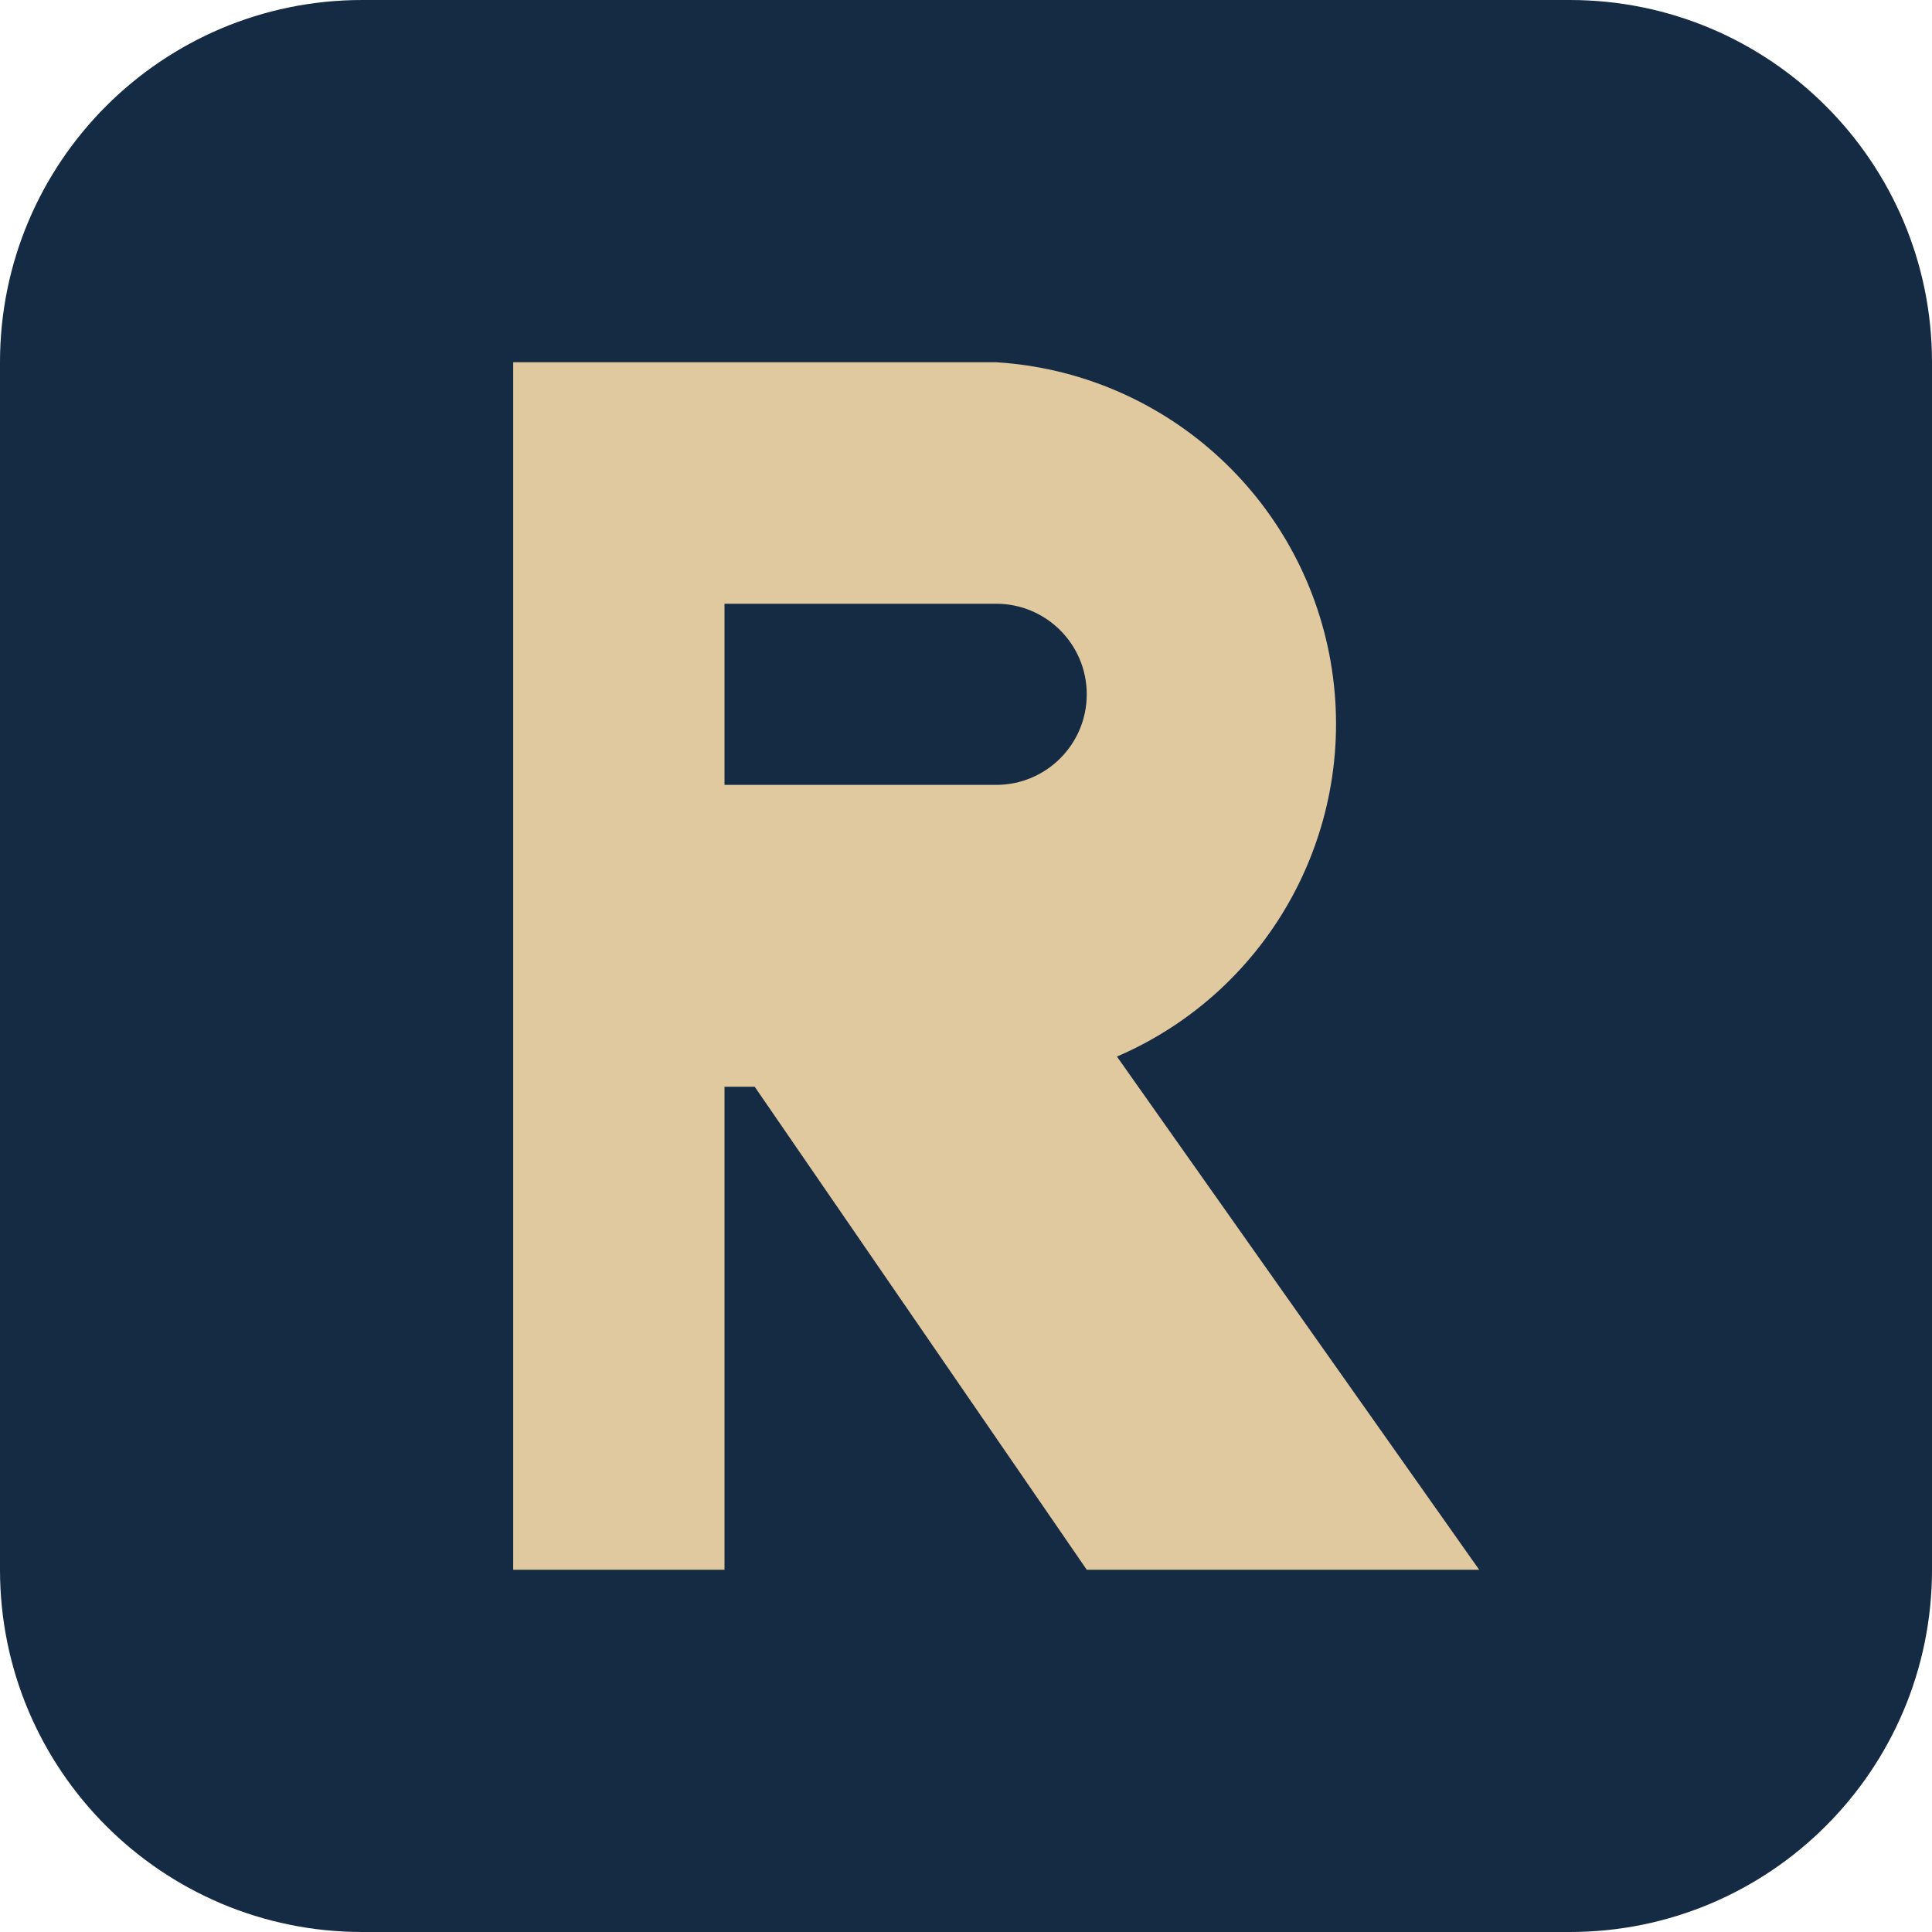
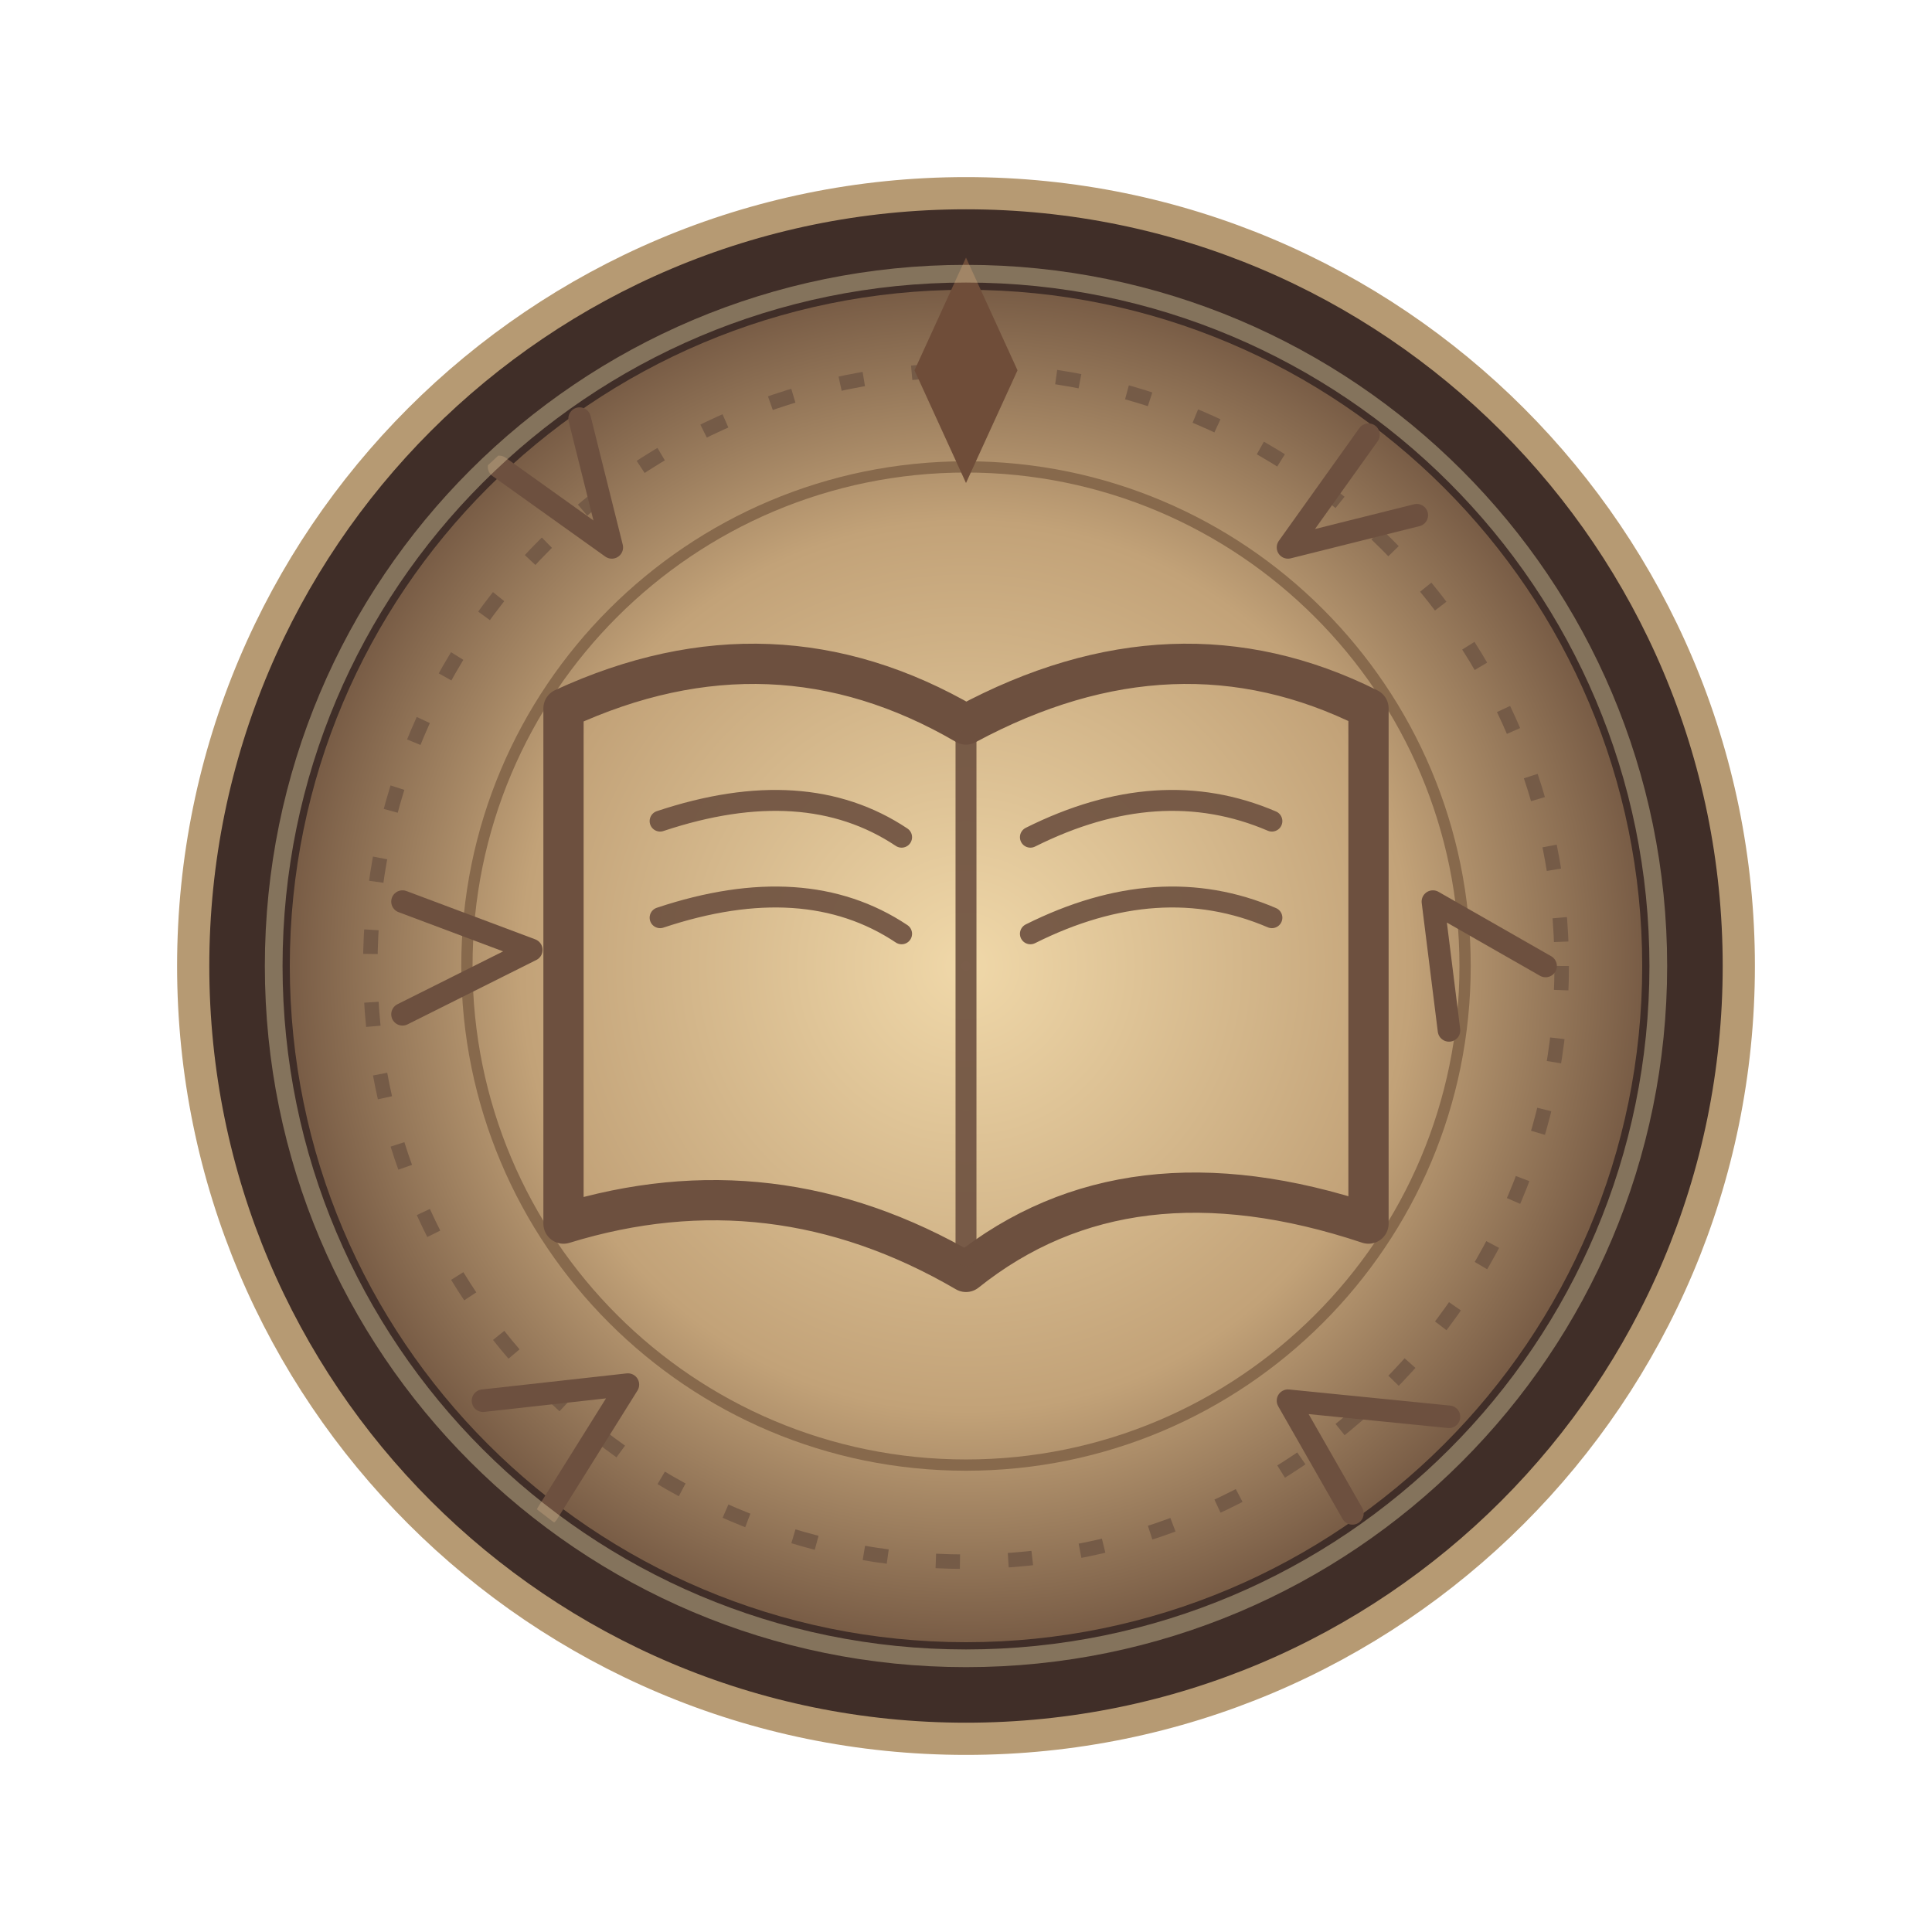
- <svg xmlns="http://www.w3.org/2000/svg" viewBox="0 0 64 64">
-   <rect width="64" height="64" rx="12" fill="#152a43" />
-   <path d="M17 52V12h16a12 12 0 0 1 4 23l12 17H36L25 36h-1v16H17Zm7-26h9a3 3 0 0 0 0-6h-9v6Z" fill="#e0c89f" />
+ <svg xmlns="http://www.w3.org/2000/svg" viewBox="0 0 120 120">
+   <defs>
+     <radialGradient id="paper">
+       <stop stop-color="#f0d8a9" />
+       <stop offset=".65" stop-color="#c2a278" />
+       <stop offset="1" stop-color="#765a44" />
+     </radialGradient>
+     <clipPath id="disc">
+       <circle cx="60" cy="60" r="43" />
+     </clipPath>
+   </defs>
+   <circle cx="60" cy="60" r="48" fill="#402e28" stroke="#b69a73" stroke-width="2" />
+   <circle cx="60" cy="60" r="42" fill="url(#paper)" />
+   <circle cx="60" cy="60" r="37" fill="none" stroke="#755b47" stroke-width=".9" stroke-dasharray="1.5 3" />
+   <circle cx="60" cy="60" r="31" fill="none" stroke="#87694c" stroke-width=".7" />
+   <g clip-path="url(#disc)" fill="none" stroke="#6d503f" stroke-linecap="round" stroke-linejoin="round">
+     <path d="M35 76V44q13-6 25 1q13-7 25-1v32q-15-5-25 3q-12-7-25-3Z" stroke-width="2.5" />
+     <path d="M60 46v32M41 51q9-3 15 1M41 57q9-3 15 1M64 52q8-4 15-1M64 58q8-4 15-1" stroke-width="1.3" opacity=".9" />
+     <path d="M31 29l7 5-2-8M85 27l-5 7 8-2M25 63l8-4-8-3M96 60l-7-4 1 8M34 94l5-8-9 1M84 94l-4-7 10 1" stroke-width="1.4" />
+   </g>
+   <path d="M60 16l3.2 7L60 30l-3.2-7Z" fill="#6f4d39" />
+   <circle cx="60" cy="60" r="43" fill="none" stroke="#ebd9aa" stroke-opacity=".4" stroke-width="1.1" />
</svg>
